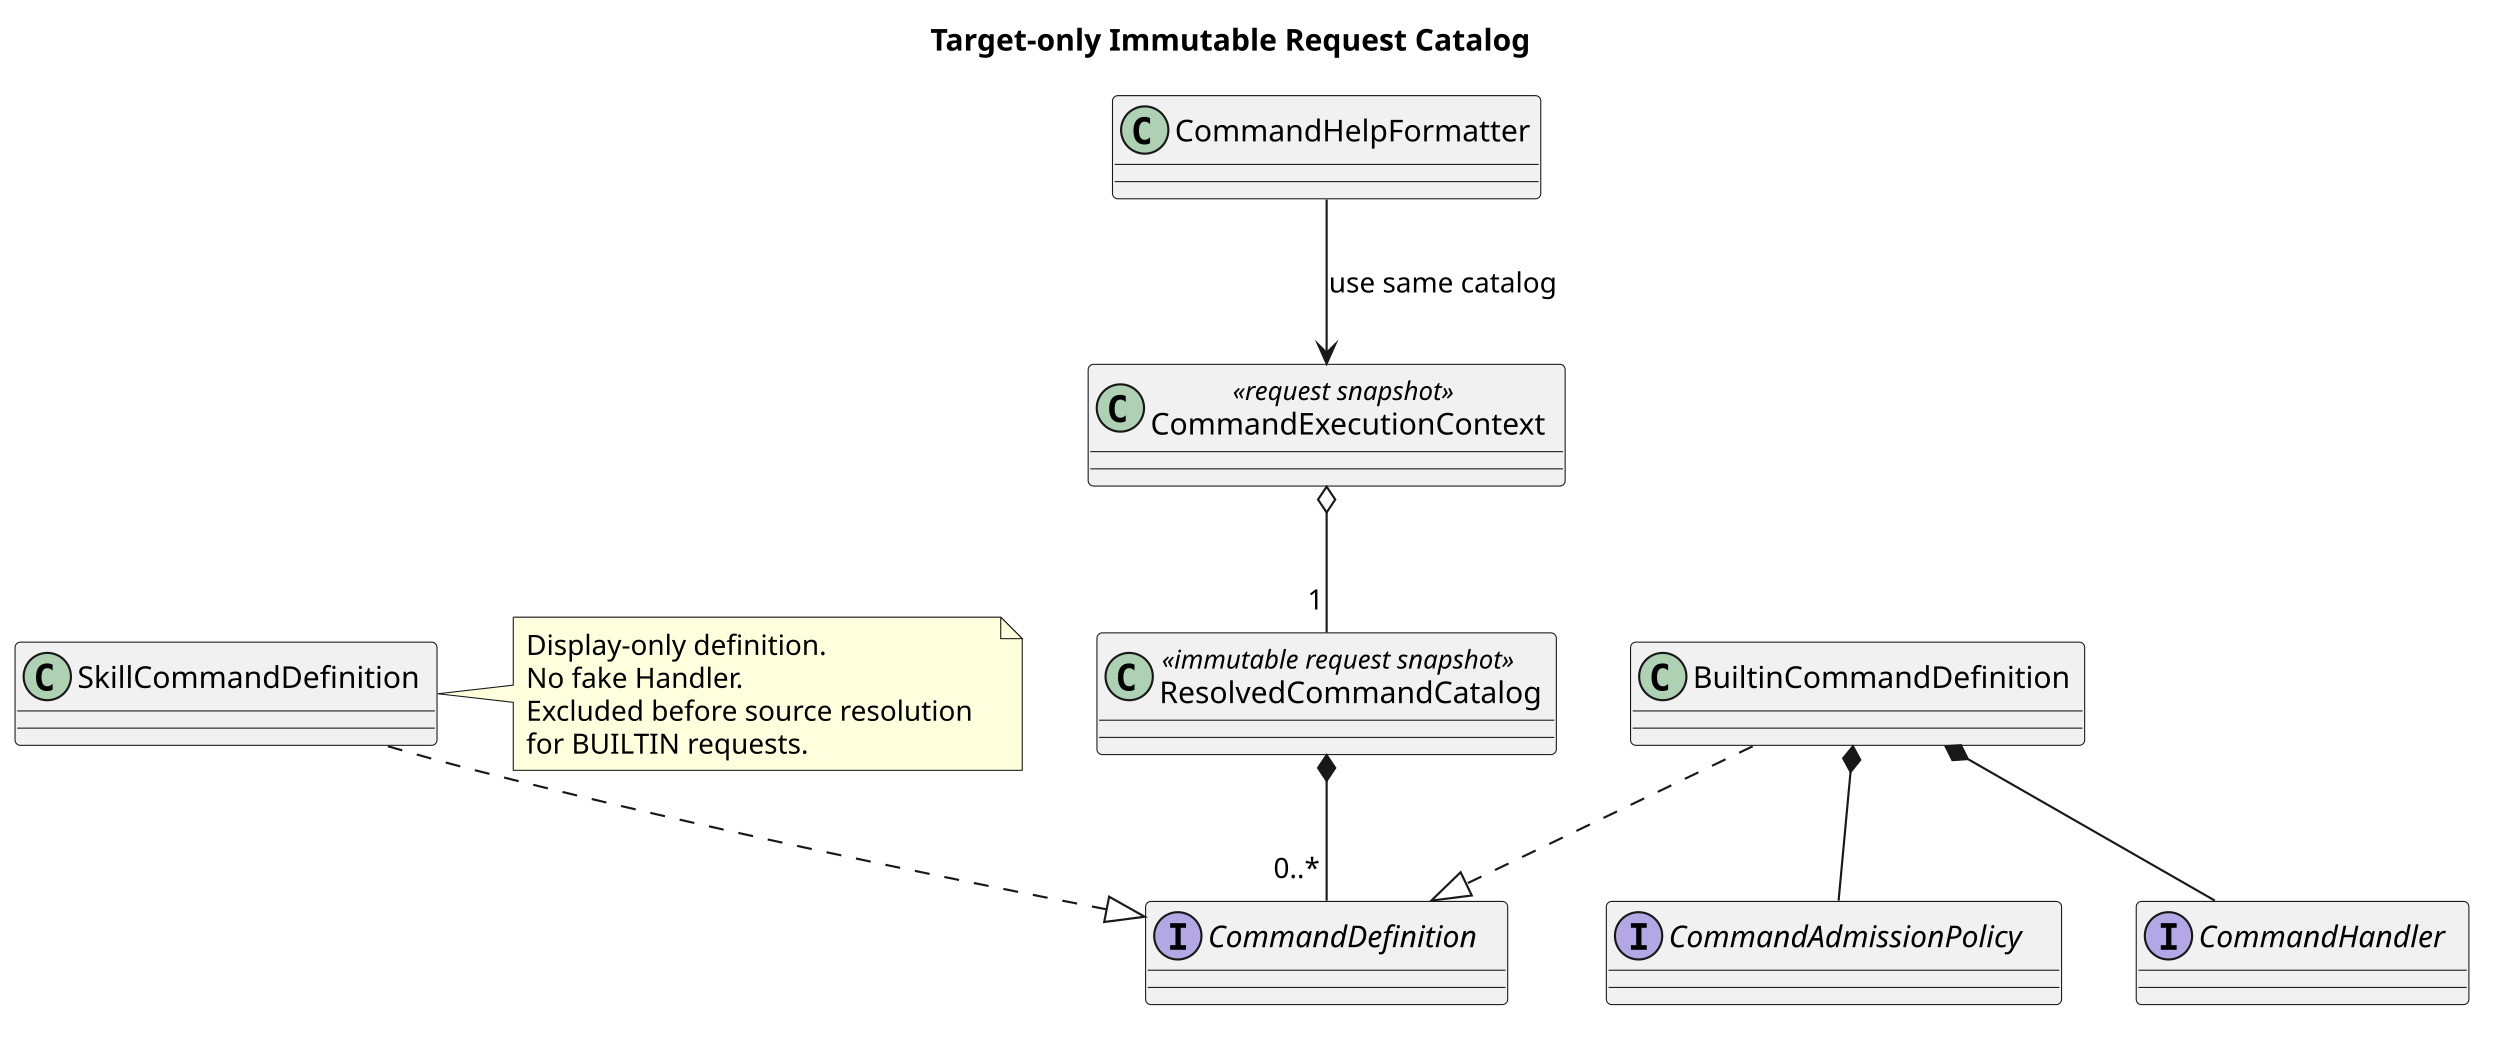
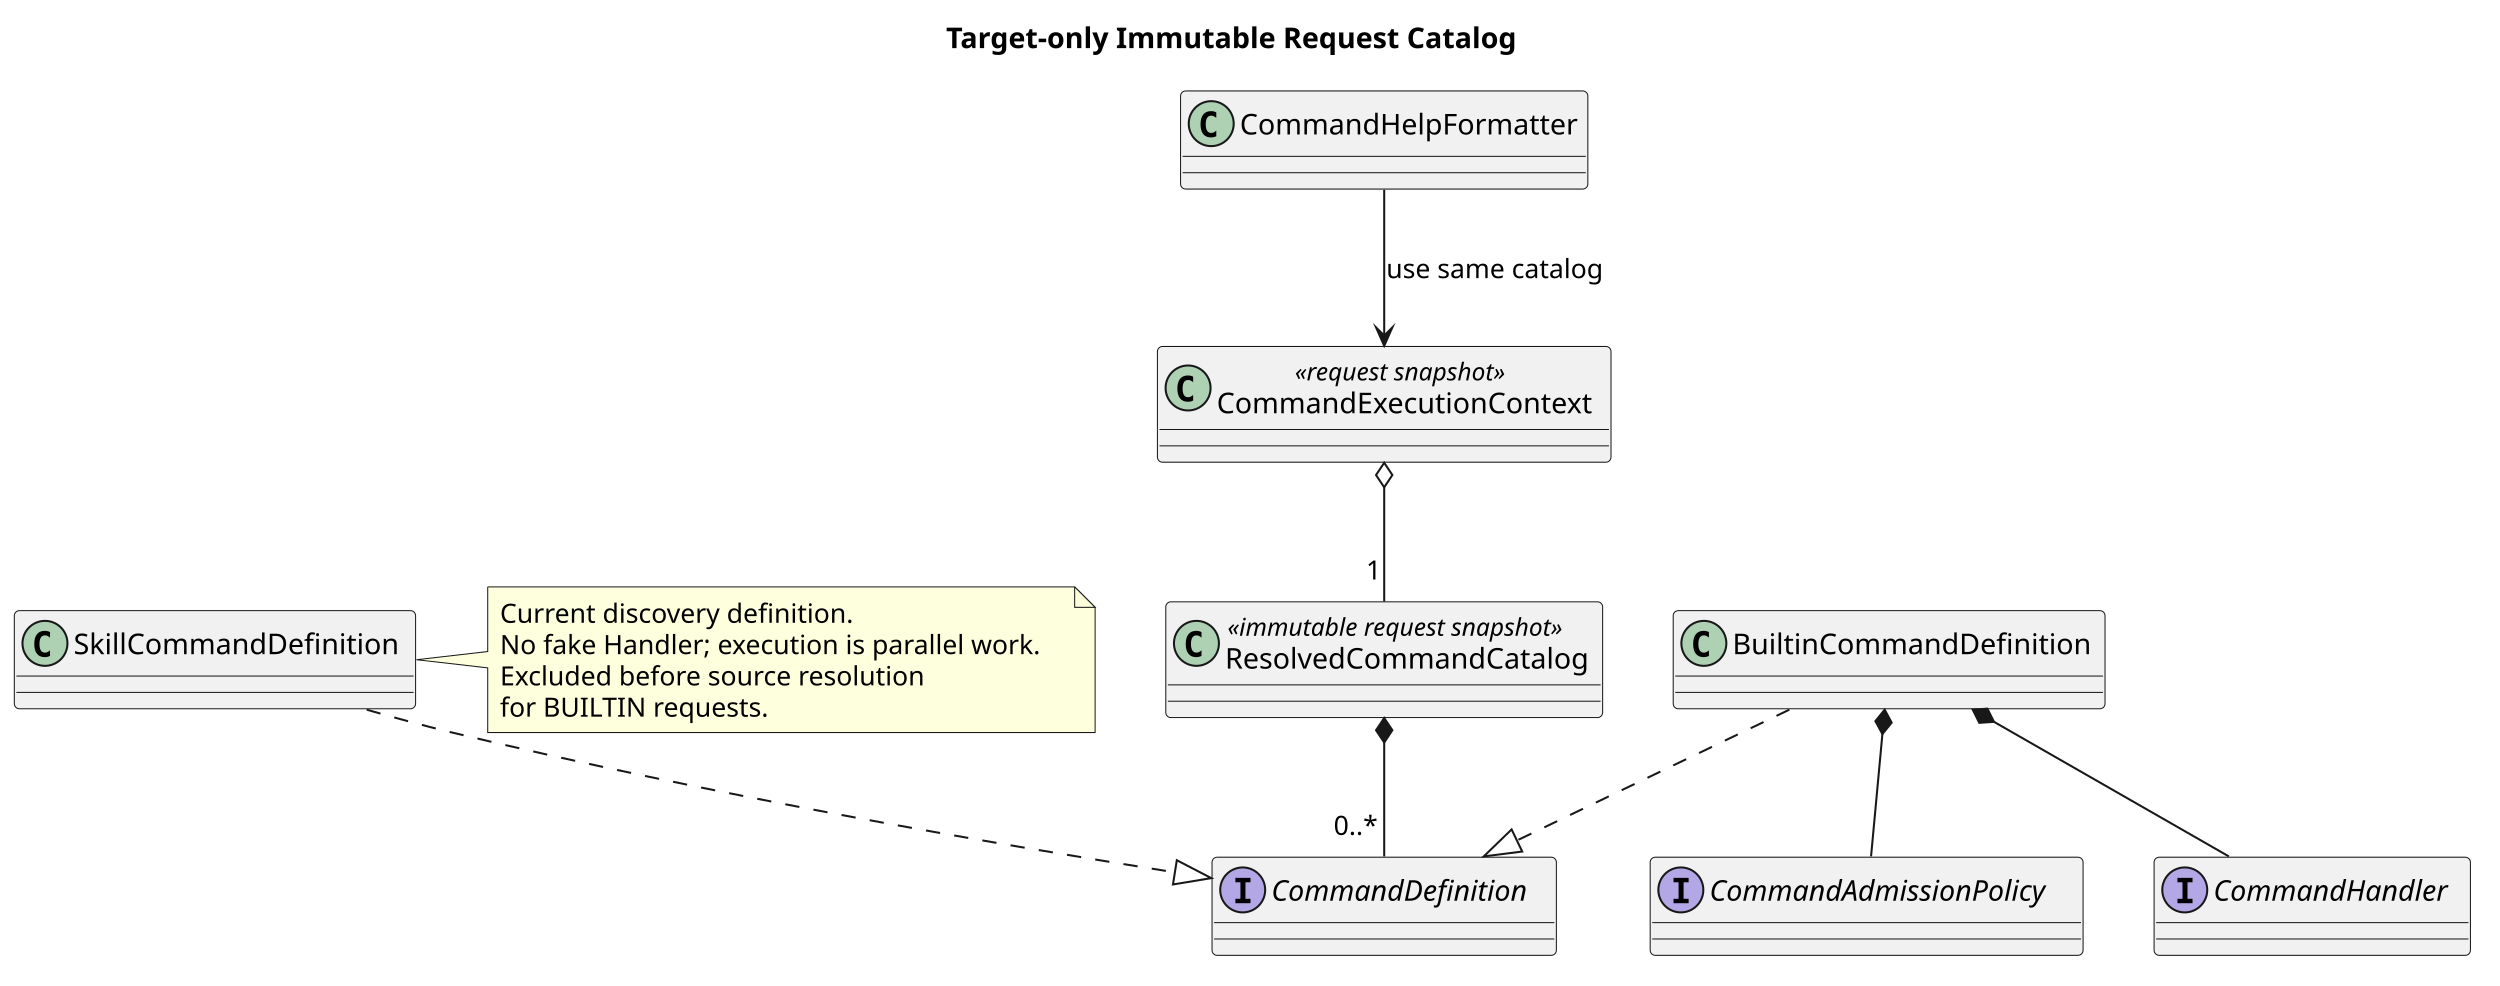
- <svg xmlns="http://www.w3.org/2000/svg" contentStyleType="text/css" data-diagram-type="CLASS" height="482px" preserveAspectRatio="none" style="width:1163px;height:482px;background:#FFFFFF;" version="1.1" viewBox="0 0 1163 482" width="1163px" zoomAndPan="magnify">
+ <svg xmlns="http://www.w3.org/2000/svg" contentStyleType="text/css" data-diagram-type="CLASS" height="482px" preserveAspectRatio="none" style="width:1223px;height:482px;background:#FFFFFF;" version="1.1" viewBox="0 0 1223 482" width="1223px" zoomAndPan="magnify">
  <defs />
  <g>
    <g class="title" data-source-line="43">
-       <text fill="#000000" font-family="sans-serif" font-size="14" font-weight="700" lengthAdjust="spacing" textLength="290.89" x="432.822" y="23.535">Target-only Immutable Request Catalog</text>
+       <text fill="#000000" font-family="sans-serif" font-size="14" font-weight="700" lengthAdjust="spacing" textLength="290.89" x="462.822" y="23.535">Target-only Immutable Request Catalog</text>
    </g>
    <g class="entity" data-qualified-name="CommandDefinition" data-source-line="47" id="ent0001">
-       <rect fill="#F1F1F1" height="48" rx="2.5" ry="2.5" style="stroke:#181818;stroke-width:0.5;" width="168.445" x="532.93" y="419.348" />
-       <ellipse cx="547.93" cy="435.348" fill="#B4A7E5" rx="11" ry="11" style="stroke:#181818;stroke-width:1;" />
-       <path d="M544.358,431.613 L544.358,429.455 L551.737,429.455 L551.737,431.613 L549.272,431.613 L549.272,439.69 L551.737,439.69 L551.737,441.848 L544.358,441.848 L544.358,439.69 L546.823,439.69 L546.823,431.613 Z " fill="#000000" />
-       <text fill="#000000" font-family="sans-serif" font-size="14" font-style="italic" lengthAdjust="spacing" textLength="136.445" x="561.93" y="440.639">CommandDefinition</text>
-       <line style="stroke:#181818;stroke-width:0.5;" x1="533.93" x2="700.375" y1="451.348" y2="451.348" />
-       <line style="stroke:#181818;stroke-width:0.5;" x1="533.93" x2="700.375" y1="459.348" y2="459.348" />
+       <rect fill="#F1F1F1" height="48" rx="2.5" ry="2.5" style="stroke:#181818;stroke-width:0.5;" width="168.445" x="592.93" y="419.348" />
+       <ellipse cx="607.93" cy="435.348" fill="#B4A7E5" rx="11" ry="11" style="stroke:#181818;stroke-width:1;" />
+       <path d="M604.358,431.613 L604.358,429.455 L611.737,429.455 L611.737,431.613 L609.272,431.613 L609.272,439.69 L611.737,439.69 L611.737,441.848 L604.358,441.848 L604.358,439.69 L606.823,439.69 L606.823,431.613 Z " fill="#000000" />
+       <text fill="#000000" font-family="sans-serif" font-size="14" font-style="italic" lengthAdjust="spacing" textLength="136.445" x="621.93" y="440.639">CommandDefinition</text>
+       <line style="stroke:#181818;stroke-width:0.5;" x1="593.93" x2="760.375" y1="451.348" y2="451.348" />
+       <line style="stroke:#181818;stroke-width:0.5;" x1="593.93" x2="760.375" y1="459.348" y2="459.348" />
    </g>
    <g class="entity" data-qualified-name="BuiltinCommandDefinition" data-source-line="48" id="ent0002">
-       <rect fill="#F1F1F1" height="48" rx="2.5" ry="2.5" style="stroke:#181818;stroke-width:0.5;" width="211.252" x="758.53" y="298.728" />
-       <ellipse cx="773.53" cy="314.728" fill="#ADD1B2" rx="11" ry="11" style="stroke:#181818;stroke-width:1;" />
-       <path d="M776.003,320.871 Q775.422,321.17 774.783,321.32 Q774.144,321.469 773.438,321.469 Q770.931,321.469 769.611,319.817 Q768.292,318.165 768.292,315.044 Q768.292,311.915 769.611,310.263 Q770.931,308.611 773.438,308.611 Q774.144,308.611 774.791,308.76 Q775.439,308.91 776.003,309.209 L776.003,311.931 Q775.372,311.35 774.779,311.081 Q774.185,310.811 773.554,310.811 Q772.21,310.811 771.525,311.877 Q770.84,312.944 770.84,315.044 Q770.84,317.136 771.525,318.203 Q772.21,319.269 773.554,319.269 Q774.185,319.269 774.779,319 Q775.372,318.73 776.003,318.149 Z " fill="#000000" />
-       <text fill="#000000" font-family="sans-serif" font-size="14" lengthAdjust="spacing" textLength="179.252" x="787.53" y="320.019">BuiltinCommandDefinition</text>
-       <line style="stroke:#181818;stroke-width:0.5;" x1="759.53" x2="968.782" y1="330.728" y2="330.728" />
-       <line style="stroke:#181818;stroke-width:0.5;" x1="759.53" x2="968.782" y1="338.728" y2="338.728" />
+       <rect fill="#F1F1F1" height="48" rx="2.5" ry="2.5" style="stroke:#181818;stroke-width:0.5;" width="211.252" x="818.53" y="298.728" />
+       <ellipse cx="833.53" cy="314.728" fill="#ADD1B2" rx="11" ry="11" style="stroke:#181818;stroke-width:1;" />
+       <path d="M836.003,320.871 Q835.422,321.17 834.783,321.32 Q834.144,321.469 833.438,321.469 Q830.931,321.469 829.611,319.817 Q828.292,318.165 828.292,315.044 Q828.292,311.915 829.611,310.263 Q830.931,308.611 833.438,308.611 Q834.144,308.611 834.791,308.76 Q835.439,308.91 836.003,309.209 L836.003,311.931 Q835.372,311.35 834.779,311.081 Q834.185,310.811 833.554,310.811 Q832.21,310.811 831.525,311.877 Q830.84,312.944 830.84,315.044 Q830.84,317.136 831.525,318.203 Q832.21,319.269 833.554,319.269 Q834.185,319.269 834.779,319 Q835.372,318.73 836.003,318.149 Z " fill="#000000" />
+       <text fill="#000000" font-family="sans-serif" font-size="14" lengthAdjust="spacing" textLength="179.252" x="847.53" y="320.019">BuiltinCommandDefinition</text>
+       <line style="stroke:#181818;stroke-width:0.5;" x1="819.53" x2="1028.782" y1="330.728" y2="330.728" />
+       <line style="stroke:#181818;stroke-width:0.5;" x1="819.53" x2="1028.782" y1="338.728" y2="338.728" />
    </g>
    <g class="entity" data-qualified-name="SkillCommandDefinition" data-source-line="49" id="ent0003">
      <rect fill="#F1F1F1" height="48" rx="2.5" ry="2.5" style="stroke:#181818;stroke-width:0.5;" width="196.309" x="7" y="298.728" />
      <ellipse cx="22" cy="314.728" fill="#ADD1B2" rx="11" ry="11" style="stroke:#181818;stroke-width:1;" />
      <path d="M24.473,320.871 Q23.892,321.17 23.253,321.32 Q22.614,321.469 21.908,321.469 Q19.401,321.469 18.081,319.817 Q16.762,318.165 16.762,315.044 Q16.762,311.915 18.081,310.263 Q19.401,308.611 21.908,308.611 Q22.614,308.611 23.261,308.76 Q23.909,308.91 24.473,309.209 L24.473,311.931 Q23.842,311.35 23.249,311.081 Q22.655,310.811 22.024,310.811 Q20.68,310.811 19.995,311.877 Q19.31,312.944 19.31,315.044 Q19.31,317.136 19.995,318.203 Q20.68,319.269 22.024,319.269 Q22.655,319.269 23.249,319 Q23.842,318.73 24.473,318.149 Z " fill="#000000" />
      <text fill="#000000" font-family="sans-serif" font-size="14" lengthAdjust="spacing" textLength="164.309" x="36" y="320.019">SkillCommandDefinition</text>
      <line style="stroke:#181818;stroke-width:0.5;" x1="8" x2="202.309" y1="330.728" y2="330.728" />
      <line style="stroke:#181818;stroke-width:0.5;" x1="8" x2="202.309" y1="338.728" y2="338.728" />
    </g>
    <g class="entity" data-qualified-name="CommandHandler" data-source-line="50" id="ent0004">
-       <rect fill="#F1F1F1" height="48" rx="2.5" ry="2.5" style="stroke:#181818;stroke-width:0.5;" width="154.753" x="993.78" y="419.348" />
-       <ellipse cx="1008.78" cy="435.348" fill="#B4A7E5" rx="11" ry="11" style="stroke:#181818;stroke-width:1;" />
-       <path d="M1005.208,431.613 L1005.208,429.455 L1012.587,429.455 L1012.587,431.613 L1010.122,431.613 L1010.122,439.69 L1012.587,439.69 L1012.587,441.848 L1005.208,441.848 L1005.208,439.69 L1007.673,439.69 L1007.673,431.613 Z " fill="#000000" />
-       <text fill="#000000" font-family="sans-serif" font-size="14" font-style="italic" lengthAdjust="spacing" textLength="122.753" x="1022.78" y="440.639">CommandHandler</text>
-       <line style="stroke:#181818;stroke-width:0.5;" x1="994.78" x2="1147.533" y1="451.348" y2="451.348" />
-       <line style="stroke:#181818;stroke-width:0.5;" x1="994.78" x2="1147.533" y1="459.348" y2="459.348" />
+       <rect fill="#F1F1F1" height="48" rx="2.5" ry="2.5" style="stroke:#181818;stroke-width:0.5;" width="154.753" x="1053.78" y="419.348" />
+       <ellipse cx="1068.78" cy="435.348" fill="#B4A7E5" rx="11" ry="11" style="stroke:#181818;stroke-width:1;" />
+       <path d="M1065.208,431.613 L1065.208,429.455 L1072.587,429.455 L1072.587,431.613 L1070.122,431.613 L1070.122,439.69 L1072.587,439.69 L1072.587,441.848 L1065.208,441.848 L1065.208,439.69 L1067.673,439.69 L1067.673,431.613 Z " fill="#000000" />
+       <text fill="#000000" font-family="sans-serif" font-size="14" font-style="italic" lengthAdjust="spacing" textLength="122.753" x="1082.78" y="440.639">CommandHandler</text>
+       <line style="stroke:#181818;stroke-width:0.5;" x1="1054.78" x2="1207.533" y1="451.348" y2="451.348" />
+       <line style="stroke:#181818;stroke-width:0.5;" x1="1054.78" x2="1207.533" y1="459.348" y2="459.348" />
    </g>
    <g class="entity" data-qualified-name="CommandAdmissionPolicy" data-source-line="51" id="ent0005">
-       <rect fill="#F1F1F1" height="48" rx="2.5" ry="2.5" style="stroke:#181818;stroke-width:0.5;" width="211.772" x="747.27" y="419.348" />
-       <ellipse cx="762.27" cy="435.348" fill="#B4A7E5" rx="11" ry="11" style="stroke:#181818;stroke-width:1;" />
-       <path d="M758.698,431.613 L758.698,429.455 L766.077,429.455 L766.077,431.613 L763.612,431.613 L763.612,439.69 L766.077,439.69 L766.077,441.848 L758.698,441.848 L758.698,439.69 L761.163,439.69 L761.163,431.613 Z " fill="#000000" />
-       <text fill="#000000" font-family="sans-serif" font-size="14" font-style="italic" lengthAdjust="spacing" textLength="179.772" x="776.27" y="440.639">CommandAdmissionPolicy</text>
-       <line style="stroke:#181818;stroke-width:0.5;" x1="748.27" x2="958.042" y1="451.348" y2="451.348" />
-       <line style="stroke:#181818;stroke-width:0.5;" x1="748.27" x2="958.042" y1="459.348" y2="459.348" />
+       <rect fill="#F1F1F1" height="48" rx="2.5" ry="2.5" style="stroke:#181818;stroke-width:0.5;" width="211.772" x="807.27" y="419.348" />
+       <ellipse cx="822.27" cy="435.348" fill="#B4A7E5" rx="11" ry="11" style="stroke:#181818;stroke-width:1;" />
+       <path d="M818.698,431.613 L818.698,429.455 L826.077,429.455 L826.077,431.613 L823.612,431.613 L823.612,439.69 L826.077,439.69 L826.077,441.848 L818.698,441.848 L818.698,439.69 L821.163,439.69 L821.163,431.613 Z " fill="#000000" />
+       <text fill="#000000" font-family="sans-serif" font-size="14" font-style="italic" lengthAdjust="spacing" textLength="179.772" x="836.27" y="440.639">CommandAdmissionPolicy</text>
+       <line style="stroke:#181818;stroke-width:0.5;" x1="808.27" x2="1018.042" y1="451.348" y2="451.348" />
+       <line style="stroke:#181818;stroke-width:0.5;" x1="808.27" x2="1018.042" y1="459.348" y2="459.348" />
    </g>
    <g class="entity" data-qualified-name="ResolvedCommandCatalog" data-source-line="52" id="ent0006">
-       <rect fill="#F1F1F1" height="56.621" rx="2.5" ry="2.5" style="stroke:#181818;stroke-width:0.5;" width="213.713" x="510.3" y="294.418" />
-       <ellipse cx="525.3" cy="314.729" fill="#ADD1B2" rx="11" ry="11" style="stroke:#181818;stroke-width:1;" />
-       <path d="M527.773,320.872 Q527.192,321.171 526.553,321.32 Q525.914,321.47 525.208,321.47 Q522.701,321.47 521.381,319.818 Q520.062,318.166 520.062,315.045 Q520.062,311.915 521.381,310.264 Q522.701,308.612 525.208,308.612 Q525.914,308.612 526.561,308.761 Q527.209,308.911 527.773,309.209 L527.773,311.932 Q527.142,311.351 526.549,311.081 Q525.955,310.811 525.324,310.811 Q523.98,310.811 523.295,311.878 Q522.61,312.945 522.61,315.045 Q522.61,317.137 523.295,318.203 Q523.98,319.27 525.324,319.27 Q525.955,319.27 526.549,319 Q527.142,318.73 527.773,318.149 Z " fill="#000000" />
-       <text fill="#000000" font-family="sans-serif" font-size="12" font-style="italic" lengthAdjust="spacing" textLength="179.367" x="540.473" y="311.02">«immutable request snapshot»</text>
-       <text fill="#000000" font-family="sans-serif" font-size="14" lengthAdjust="spacing" textLength="181.713" x="539.3" y="327.086">ResolvedCommandCatalog</text>
-       <line style="stroke:#181818;stroke-width:0.5;" x1="511.3" x2="723.013" y1="335.039" y2="335.039" />
-       <line style="stroke:#181818;stroke-width:0.5;" x1="511.3" x2="723.013" y1="343.039" y2="343.039" />
+       <rect fill="#F1F1F1" height="56.621" rx="2.5" ry="2.5" style="stroke:#181818;stroke-width:0.5;" width="213.713" x="570.3" y="294.418" />
+       <ellipse cx="585.3" cy="314.729" fill="#ADD1B2" rx="11" ry="11" style="stroke:#181818;stroke-width:1;" />
+       <path d="M587.773,320.872 Q587.192,321.171 586.553,321.32 Q585.914,321.47 585.208,321.47 Q582.701,321.47 581.381,319.818 Q580.062,318.166 580.062,315.045 Q580.062,311.915 581.381,310.264 Q582.701,308.612 585.208,308.612 Q585.914,308.612 586.561,308.761 Q587.209,308.911 587.773,309.209 L587.773,311.932 Q587.142,311.351 586.549,311.081 Q585.955,310.811 585.324,310.811 Q583.98,310.811 583.295,311.878 Q582.61,312.945 582.61,315.045 Q582.61,317.137 583.295,318.203 Q583.98,319.27 585.324,319.27 Q585.955,319.27 586.549,319 Q587.142,318.73 587.773,318.149 Z " fill="#000000" />
+       <text fill="#000000" font-family="sans-serif" font-size="12" font-style="italic" lengthAdjust="spacing" textLength="179.367" x="600.473" y="311.02">«immutable request snapshot»</text>
+       <text fill="#000000" font-family="sans-serif" font-size="14" lengthAdjust="spacing" textLength="181.713" x="599.3" y="327.086">ResolvedCommandCatalog</text>
+       <line style="stroke:#181818;stroke-width:0.5;" x1="571.3" x2="783.013" y1="335.039" y2="335.039" />
+       <line style="stroke:#181818;stroke-width:0.5;" x1="571.3" x2="783.013" y1="343.039" y2="343.039" />
    </g>
    <g class="entity" data-qualified-name="CommandExecutionContext" data-source-line="53" id="ent0007">
-       <rect fill="#F1F1F1" height="56.621" rx="2.5" ry="2.5" style="stroke:#181818;stroke-width:0.5;" width="221.895" x="506.21" y="169.488" />
-       <ellipse cx="521.21" cy="189.799" fill="#ADD1B2" rx="11" ry="11" style="stroke:#181818;stroke-width:1;" />
-       <path d="M523.683,195.942 Q523.102,196.241 522.463,196.39 Q521.824,196.54 521.118,196.54 Q518.611,196.54 517.292,194.888 Q515.972,193.236 515.972,190.115 Q515.972,186.985 517.292,185.333 Q518.611,183.682 521.118,183.682 Q521.824,183.682 522.471,183.831 Q523.119,183.981 523.683,184.279 L523.683,187.002 Q523.052,186.421 522.459,186.151 Q521.865,185.881 521.234,185.881 Q519.89,185.881 519.205,186.948 Q518.52,188.015 518.52,190.115 Q518.52,192.207 519.205,193.273 Q519.89,194.34 521.234,194.34 Q521.865,194.34 522.459,194.07 Q523.052,193.8 523.683,193.219 Z " fill="#000000" />
-       <text fill="#000000" font-family="sans-serif" font-size="12" font-style="italic" lengthAdjust="spacing" textLength="113.426" x="573.445" y="186.09">«request snapshot»</text>
-       <text fill="#000000" font-family="sans-serif" font-size="14" lengthAdjust="spacing" textLength="189.895" x="535.21" y="202.156">CommandExecutionContext</text>
-       <line style="stroke:#181818;stroke-width:0.5;" x1="507.21" x2="727.106" y1="210.109" y2="210.109" />
-       <line style="stroke:#181818;stroke-width:0.5;" x1="507.21" x2="727.106" y1="218.109" y2="218.109" />
+       <rect fill="#F1F1F1" height="56.621" rx="2.5" ry="2.5" style="stroke:#181818;stroke-width:0.5;" width="221.895" x="566.21" y="169.488" />
+       <ellipse cx="581.21" cy="189.799" fill="#ADD1B2" rx="11" ry="11" style="stroke:#181818;stroke-width:1;" />
+       <path d="M583.683,195.942 Q583.102,196.241 582.463,196.39 Q581.824,196.54 581.118,196.54 Q578.611,196.54 577.292,194.888 Q575.972,193.236 575.972,190.115 Q575.972,186.985 577.292,185.333 Q578.611,183.682 581.118,183.682 Q581.824,183.682 582.471,183.831 Q583.119,183.981 583.683,184.279 L583.683,187.002 Q583.052,186.421 582.459,186.151 Q581.865,185.881 581.234,185.881 Q579.89,185.881 579.205,186.948 Q578.52,188.015 578.52,190.115 Q578.52,192.207 579.205,193.273 Q579.89,194.34 581.234,194.34 Q581.865,194.34 582.459,194.07 Q583.052,193.8 583.683,193.219 Z " fill="#000000" />
+       <text fill="#000000" font-family="sans-serif" font-size="12" font-style="italic" lengthAdjust="spacing" textLength="113.426" x="633.445" y="186.09">«request snapshot»</text>
+       <text fill="#000000" font-family="sans-serif" font-size="14" lengthAdjust="spacing" textLength="189.895" x="595.21" y="202.156">CommandExecutionContext</text>
+       <line style="stroke:#181818;stroke-width:0.5;" x1="567.21" x2="787.106" y1="210.109" y2="210.109" />
+       <line style="stroke:#181818;stroke-width:0.5;" x1="567.21" x2="787.106" y1="218.109" y2="218.109" />
    </g>
    <g class="entity" data-qualified-name="CommandHelpFormatter" data-source-line="54" id="ent0008">
-       <rect fill="#F1F1F1" height="48" rx="2.5" ry="2.5" style="stroke:#181818;stroke-width:0.5;" width="199.241" x="517.53" y="44.488" />
-       <ellipse cx="532.53" cy="60.488" fill="#ADD1B2" rx="11" ry="11" style="stroke:#181818;stroke-width:1;" />
-       <path d="M535.003,66.631 Q534.422,66.93 533.783,67.08 Q533.144,67.229 532.438,67.229 Q529.931,67.229 528.611,65.577 Q527.292,63.925 527.292,60.804 Q527.292,57.675 528.611,56.023 Q529.931,54.371 532.438,54.371 Q533.144,54.371 533.791,54.52 Q534.439,54.67 535.003,54.969 L535.003,57.691 Q534.372,57.11 533.779,56.841 Q533.185,56.571 532.554,56.571 Q531.21,56.571 530.525,57.638 Q529.84,58.704 529.84,60.804 Q529.84,62.896 530.525,63.963 Q531.21,65.029 532.554,65.029 Q533.185,65.029 533.779,64.76 Q534.372,64.49 535.003,63.909 Z " fill="#000000" />
-       <text fill="#000000" font-family="sans-serif" font-size="14" lengthAdjust="spacing" textLength="167.241" x="546.53" y="65.779">CommandHelpFormatter</text>
-       <line style="stroke:#181818;stroke-width:0.5;" x1="518.53" x2="715.771" y1="76.488" y2="76.488" />
-       <line style="stroke:#181818;stroke-width:0.5;" x1="518.53" x2="715.771" y1="84.488" y2="84.488" />
+       <rect fill="#F1F1F1" height="48" rx="2.5" ry="2.5" style="stroke:#181818;stroke-width:0.5;" width="199.241" x="577.53" y="44.488" />
+       <ellipse cx="592.53" cy="60.488" fill="#ADD1B2" rx="11" ry="11" style="stroke:#181818;stroke-width:1;" />
+       <path d="M595.003,66.631 Q594.422,66.93 593.783,67.08 Q593.144,67.229 592.438,67.229 Q589.931,67.229 588.611,65.577 Q587.292,63.925 587.292,60.804 Q587.292,57.675 588.611,56.023 Q589.931,54.371 592.438,54.371 Q593.144,54.371 593.791,54.52 Q594.439,54.67 595.003,54.969 L595.003,57.691 Q594.372,57.11 593.779,56.841 Q593.185,56.571 592.554,56.571 Q591.21,56.571 590.525,57.638 Q589.84,58.704 589.84,60.804 Q589.84,62.896 590.525,63.963 Q591.21,65.029 592.554,65.029 Q593.185,65.029 593.779,64.76 Q594.372,64.49 595.003,63.909 Z " fill="#000000" />
+       <text fill="#000000" font-family="sans-serif" font-size="14" lengthAdjust="spacing" textLength="167.241" x="606.53" y="65.779">CommandHelpFormatter</text>
+       <line style="stroke:#181818;stroke-width:0.5;" x1="578.53" x2="775.771" y1="76.488" y2="76.488" />
+       <line style="stroke:#181818;stroke-width:0.5;" x1="578.53" x2="775.771" y1="84.488" y2="84.488" />
    </g>
    <g class="entity" data-qualified-name="GMN16" data-source-line="63" id="ent0017">
-       <path d="M238.77,287.108 L238.77,318.728 L203.59,322.728 L238.77,326.728 L238.77,358.351 A0,0 0 0 0 238.77,358.351 L475.546,358.351 A0,0 0 0 0 475.546,358.351 L475.546,297.108 L465.546,287.108 L238.77,287.108 A0,0 0 0 0 238.77,287.108" fill="#FEFFDD" style="stroke:#181818;stroke-width:0.5;" />
-       <path d="M465.546,287.108 L465.546,297.108 L475.546,297.108 L465.546,287.108" fill="#FEFFDD" style="stroke:#181818;stroke-width:0.5;" />
-       <text fill="#000000" font-family="sans-serif" font-size="13" lengthAdjust="spacing" textLength="148.846" x="244.77" y="304.677">Display-only definition.</text>
-       <text fill="#000000" font-family="sans-serif" font-size="13" lengthAdjust="spacing" textLength="106.031" x="244.77" y="319.987">No fake Handler.</text>
-       <text fill="#000000" font-family="sans-serif" font-size="13" lengthAdjust="spacing" textLength="215.776" x="244.77" y="335.298">Excluded before source resolution</text>
-       <text fill="#000000" font-family="sans-serif" font-size="13" lengthAdjust="spacing" textLength="133.326" x="244.77" y="350.608">for BUILTIN requests.</text>
+       <path d="M238.59,287.108 L238.59,318.728 L203.74,322.728 L238.59,326.728 L238.59,358.351 A0,0 0 0 0 238.59,358.351 L535.726,358.351 A0,0 0 0 0 535.726,358.351 L535.726,297.108 L525.726,287.108 L238.59,287.108 A0,0 0 0 0 238.59,287.108" fill="#FEFFDD" style="stroke:#181818;stroke-width:0.5;" />
+       <path d="M525.726,287.108 L525.726,297.108 L535.726,297.108 L525.726,287.108" fill="#FEFFDD" style="stroke:#181818;stroke-width:0.5;" />
+       <text fill="#000000" font-family="sans-serif" font-size="13" lengthAdjust="spacing" textLength="179.969" x="244.59" y="304.677">Current discovery definition.</text>
+       <text fill="#000000" font-family="sans-serif" font-size="13" lengthAdjust="spacing" textLength="276.136" x="244.59" y="319.987">No fake Handler; execution is parallel work.</text>
+       <text fill="#000000" font-family="sans-serif" font-size="13" lengthAdjust="spacing" textLength="215.776" x="244.59" y="335.298">Excluded before source resolution</text>
+       <text fill="#000000" font-family="sans-serif" font-size="13" lengthAdjust="spacing" textLength="133.326" x="244.59" y="350.608">for BUILTIN requests.</text>
    </g>
    <g class="link" data-entity-1="ent0002" data-entity-2="ent0001" data-link-type="extension" data-source-line="55" id="lnk9">
-       <path codeLine="55" d="M815.36,347.158 C772.05,367.958 725.346,390.386 682.076,411.166" fill="none" id="BuiltinCommandDefinition-to-CommandDefinition" style="stroke:#181818;stroke-width:1;stroke-dasharray:7,7;" />
-       <polygon fill="none" points="665.85,418.958,684.673,416.575,679.479,405.757,665.85,418.958" style="stroke:#181818;stroke-width:1;stroke-linejoin:miter;stroke-miterlimit:10;" />
+       <path codeLine="55" d="M875.36,347.158 C832.05,367.958 785.346,390.386 742.076,411.166" fill="none" id="BuiltinCommandDefinition-to-CommandDefinition" style="stroke:#181818;stroke-width:1;stroke-dasharray:7,7;" />
+       <polygon fill="none" points="725.85,418.958,744.673,416.575,739.479,405.757,725.85,418.958" style="stroke:#181818;stroke-width:1;stroke-linejoin:miter;stroke-miterlimit:10;" />
    </g>
    <g class="link" data-entity-1="ent0003" data-entity-2="ent0001" data-link-type="extension" data-source-line="56" id="lnk10">
-       <path codeLine="56" d="M180.41,347.148 C193.92,351.078 207.92,354.978 221.15,358.348 C327.74,385.508 434.329,407.433 514.819,423.033" fill="none" id="SkillCommandDefinition-to-CommandDefinition" style="stroke:#181818;stroke-width:1;stroke-dasharray:7,7;" />
-       <polygon fill="none" points="532.49,426.458,515.961,417.143,513.677,428.924,532.49,426.458" style="stroke:#181818;stroke-width:1;stroke-linejoin:miter;stroke-miterlimit:10;" />
+       <path codeLine="56" d="M179.4,347.178 C193.21,351.168 207.57,355.078 221.15,358.348 C349.51,389.228 482.771,412.206 574.761,426.756" fill="none" id="SkillCommandDefinition-to-CommandDefinition" style="stroke:#181818;stroke-width:1;stroke-dasharray:7,7;" />
+       <polygon fill="none" points="592.54,429.568,575.698,420.83,573.824,432.683,592.54,429.568" style="stroke:#181818;stroke-width:1;stroke-linejoin:miter;stroke-miterlimit:10;" />
    </g>
    <g class="link" data-entity-1="ent0002" data-entity-2="ent0004" data-link-type="composition" data-source-line="57" id="lnk11">
-       <path codeLine="57" d="M915.461,353.125 C951.751,373.925 994.08,398.178 1030.34,418.958" fill="none" id="BuiltinCommandDefinition-backto-CommandHandler" style="stroke:#181818;stroke-width:1;" />
-       <polygon fill="#181818" points="905.05,347.158,908.266,353.612,915.461,353.125,912.245,346.671,905.05,347.158" style="stroke:#181818;stroke-width:1;stroke-linejoin:miter;stroke-miterlimit:10;" />
+       <path codeLine="57" d="M975.461,353.125 C1011.751,373.925 1054.08,398.178 1090.34,418.958" fill="none" id="BuiltinCommandDefinition-backto-CommandHandler" style="stroke:#181818;stroke-width:1;" />
+       <polygon fill="#181818" points="965.05,347.158,968.266,353.612,975.461,353.125,972.245,346.671,965.05,347.158" style="stroke:#181818;stroke-width:1;stroke-linejoin:miter;stroke-miterlimit:10;" />
    </g>
    <g class="link" data-entity-1="ent0002" data-entity-2="ent0005" data-link-type="composition" data-source-line="58" id="lnk12">
-       <path codeLine="58" d="M860.871,359.107 C858.941,379.907 857.25,398.178 855.32,418.958" fill="none" id="BuiltinCommandDefinition-backto-CommandAdmissionPolicy" style="stroke:#181818;stroke-width:1;" />
-       <polygon fill="#181818" points="861.98,347.158,857.443,352.763,860.871,359.107,865.409,353.502,861.98,347.158" style="stroke:#181818;stroke-width:1;stroke-linejoin:miter;stroke-miterlimit:10;" />
+       <path codeLine="58" d="M920.871,359.107 C918.941,379.907 917.25,398.178 915.32,418.958" fill="none" id="BuiltinCommandDefinition-backto-CommandAdmissionPolicy" style="stroke:#181818;stroke-width:1;" />
+       <polygon fill="#181818" points="921.98,347.158,917.443,352.763,920.871,359.107,925.409,353.502,921.98,347.158" style="stroke:#181818;stroke-width:1;stroke-linejoin:miter;stroke-miterlimit:10;" />
    </g>
    <g class="link" data-entity-1="ent0006" data-entity-2="ent0001" data-link-type="composition" data-source-line="59" id="lnk13">
-       <path codeLine="59" d="M617.15,363.238 C617.15,383.768 617.15,399.518 617.15,418.988" fill="none" id="ResolvedCommandCatalog-backto-CommandDefinition" style="stroke:#181818;stroke-width:1;" />
-       <polygon fill="#181818" points="617.15,351.238,613.15,357.238,617.15,363.238,621.15,357.238,617.15,351.238" style="stroke:#181818;stroke-width:1;stroke-linejoin:miter;stroke-miterlimit:10;" />
-       <text fill="#000000" font-family="sans-serif" font-size="13" lengthAdjust="spacing" textLength="22.712" x="592.422" y="408.432">0..*</text>
+       <path codeLine="59" d="M677.15,363.238 C677.15,383.768 677.15,399.518 677.15,418.988" fill="none" id="ResolvedCommandCatalog-backto-CommandDefinition" style="stroke:#181818;stroke-width:1;" />
+       <polygon fill="#181818" points="677.15,351.238,673.15,357.238,677.15,363.238,681.15,357.238,677.15,351.238" style="stroke:#181818;stroke-width:1;stroke-linejoin:miter;stroke-miterlimit:10;" />
+       <text fill="#000000" font-family="sans-serif" font-size="13" lengthAdjust="spacing" textLength="22.712" x="652.422" y="408.432">0..*</text>
    </g>
    <g class="link" data-entity-1="ent0007" data-entity-2="ent0006" data-link-type="aggregation" data-source-line="60" id="lnk14">
-       <path codeLine="60" d="M617.15,238.388 C617.15,258.628 617.15,274.008 617.15,294.228" fill="none" id="CommandExecutionContext-backto-ResolvedCommandCatalog" style="stroke:#181818;stroke-width:1;" />
-       <polygon fill="none" points="617.15,226.388,613.15,232.388,617.15,238.388,621.15,232.388,617.15,226.388" style="stroke:#181818;stroke-width:1;stroke-linejoin:miter;stroke-miterlimit:10;" />
-       <text fill="#000000" font-family="sans-serif" font-size="13" lengthAdjust="spacing" textLength="8.22" x="608.249" y="283.507">1</text>
+       <path codeLine="60" d="M677.15,238.388 C677.15,258.628 677.15,274.008 677.15,294.228" fill="none" id="CommandExecutionContext-backto-ResolvedCommandCatalog" style="stroke:#181818;stroke-width:1;" />
+       <polygon fill="none" points="677.15,226.388,673.15,232.388,677.15,238.388,681.15,232.388,677.15,226.388" style="stroke:#181818;stroke-width:1;stroke-linejoin:miter;stroke-miterlimit:10;" />
+       <text fill="#000000" font-family="sans-serif" font-size="13" lengthAdjust="spacing" textLength="8.22" x="668.249" y="283.507">1</text>
    </g>
    <g class="link" data-entity-1="ent0008" data-entity-2="ent0007" data-link-type="dependency" data-source-line="61" id="lnk15">
-       <path codeLine="61" d="M617.15,92.838 C617.15,114.368 617.15,141.358 617.15,164.158" fill="none" id="CommandHelpFormatter-to-CommandExecutionContext" style="stroke:#181818;stroke-width:1;" />
-       <polygon fill="#181818" points="617.15,169.158,621.15,160.158,617.15,164.158,613.15,160.158,617.15,169.158" style="stroke:#181818;stroke-width:1;stroke-linejoin:miter;stroke-miterlimit:10;" />
-       <text fill="#000000" font-family="sans-serif" font-size="13" lengthAdjust="spacing" textLength="109.078" x="618.15" y="136.057">use same catalog</text>
+       <path codeLine="61" d="M677.15,92.838 C677.15,114.368 677.15,141.358 677.15,164.158" fill="none" id="CommandHelpFormatter-to-CommandExecutionContext" style="stroke:#181818;stroke-width:1;" />
+       <polygon fill="#181818" points="677.15,169.158,681.15,160.158,677.15,164.158,673.15,160.158,677.15,169.158" style="stroke:#181818;stroke-width:1;stroke-linejoin:miter;stroke-miterlimit:10;" />
+       <text fill="#000000" font-family="sans-serif" font-size="13" lengthAdjust="spacing" textLength="109.078" x="678.15" y="136.057">use same catalog</text>
    </g>
  </g>
</svg>
